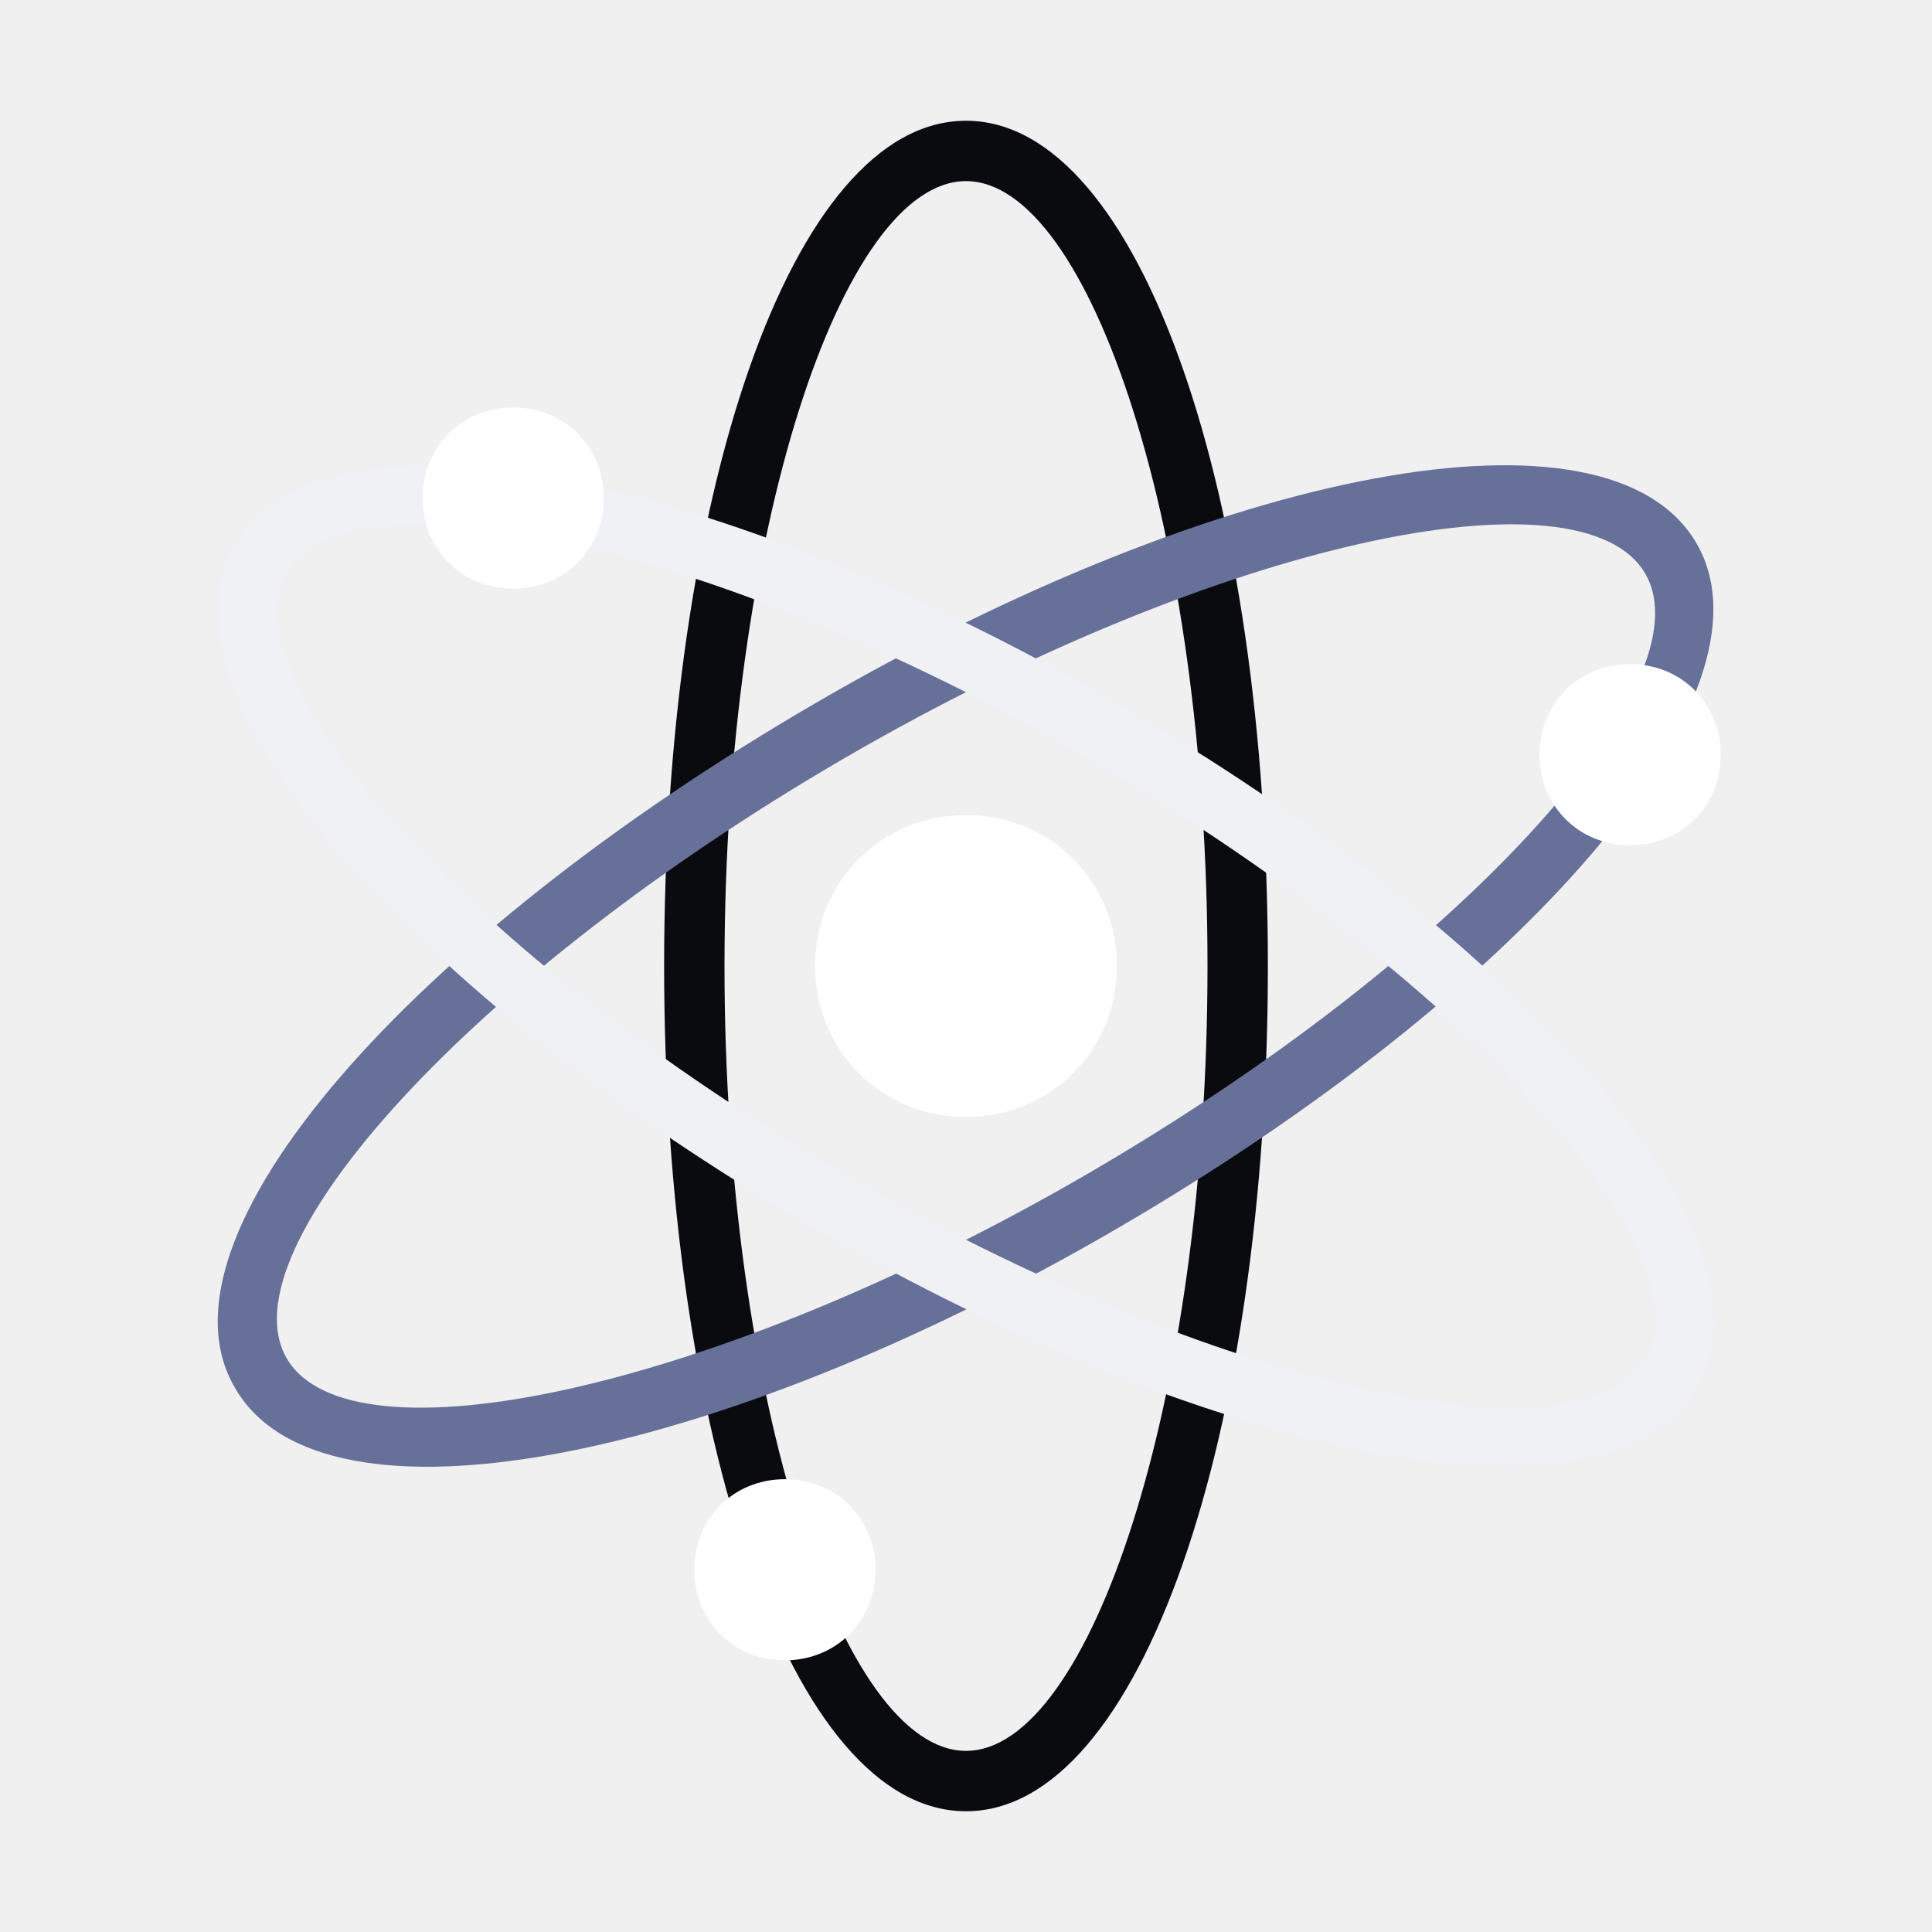
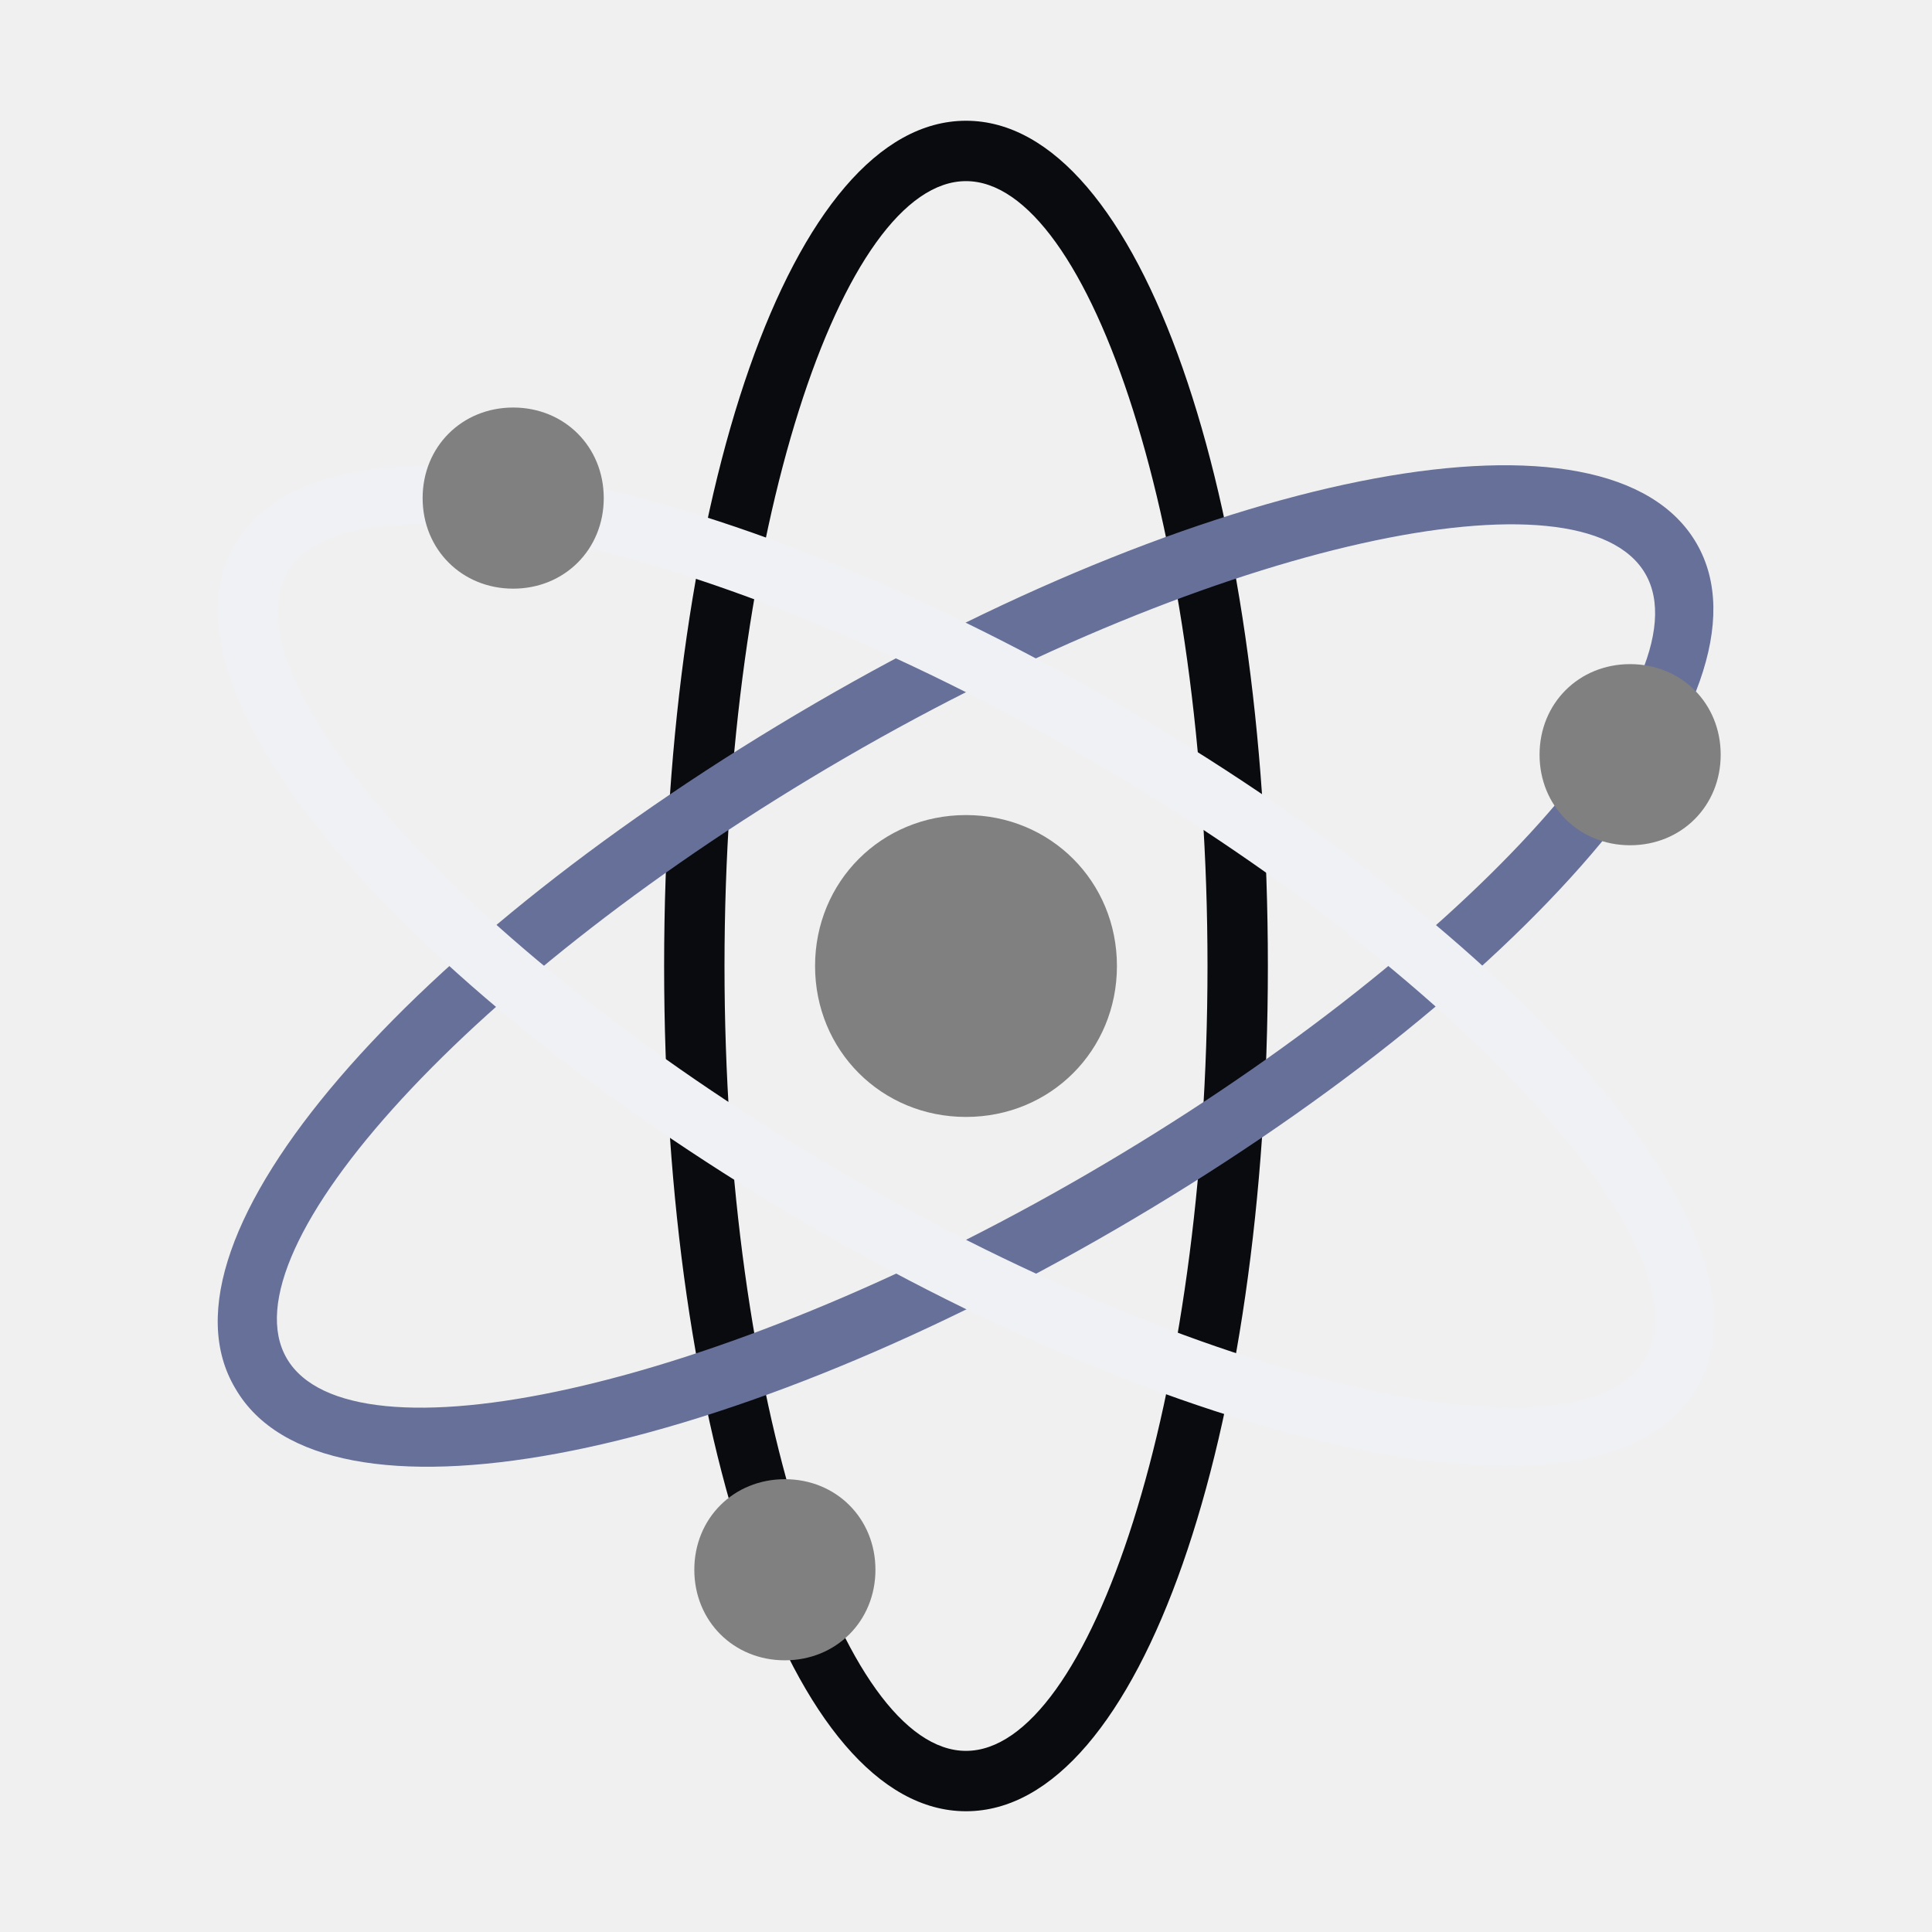
<svg xmlns="http://www.w3.org/2000/svg" viewBox="0 0 1024 1024">
  <path fill="#0a0b0f" d="M512 960c-92.8 0-160-200-160-448S419.2 64 512 64s160 200 160 448-67.2 448-160 448zm0-32c65.6 0 128-185.6 128-416S577.6 96 512 96 384 281.6 384 512s62.4 416 128 416z" />
  <path fill="#667099" d="M124.8 736c-48-80 92.8-238.4 307.2-363.2S852.8 208 899.2 288 806.4 526.4 592 651.2 171.2 816 124.8 736zm27.2-16c33.6 57.6 225.6 17.6 424-97.6S905.6 361.6 872 304s-225.6-17.6-424 97.6S118.4 662.4 152 720z" />
  <path fill="#f0f1f5" d="M899.2 736c-46.4 80-254.4 38.4-467.2-84.8S76.8 368 124.8 288s254.4-38.4 467.2 84.8S947.2 656 899.2 736zM872 720c33.6-57.6-97.6-203.2-296-318.4S184 246.4 152 304s97.6 203.2 296 318.4S840 777.6 872 720z" />
-   <path data-player="true" fill="#ffffff" d="M512 592c-44.8 0-80-35.2-80-80s35.2-80 80-80 80 35.2 80 80-35.2 80-80 80zM272 312c-27.2 0-48-20.8-48-48s20.8-48 48-48 48 20.8 48 48-20.8 48-48 48zm144 568c-27.2 0-48-20.8-48-48s20.8-48 48-48 48 20.8 48 48-20.8 48-48 48zm448-432c-27.2 0-48-20.8-48-48s20.8-48 48-48 48 20.8 48 48-20.8 48-48 48z" />
+   <path data-player="true" fill="#808080" d="M512 592c-44.8 0-80-35.2-80-80s35.2-80 80-80 80 35.2 80 80-35.2 80-80 80zM272 312c-27.2 0-48-20.8-48-48s20.8-48 48-48 48 20.8 48 48-20.8 48-48 48zm144 568c-27.2 0-48-20.8-48-48s20.8-48 48-48 48 20.8 48 48-20.8 48-48 48zm448-432c-27.2 0-48-20.8-48-48s20.8-48 48-48 48 20.8 48 48-20.8 48-48 48z" />
</svg>
